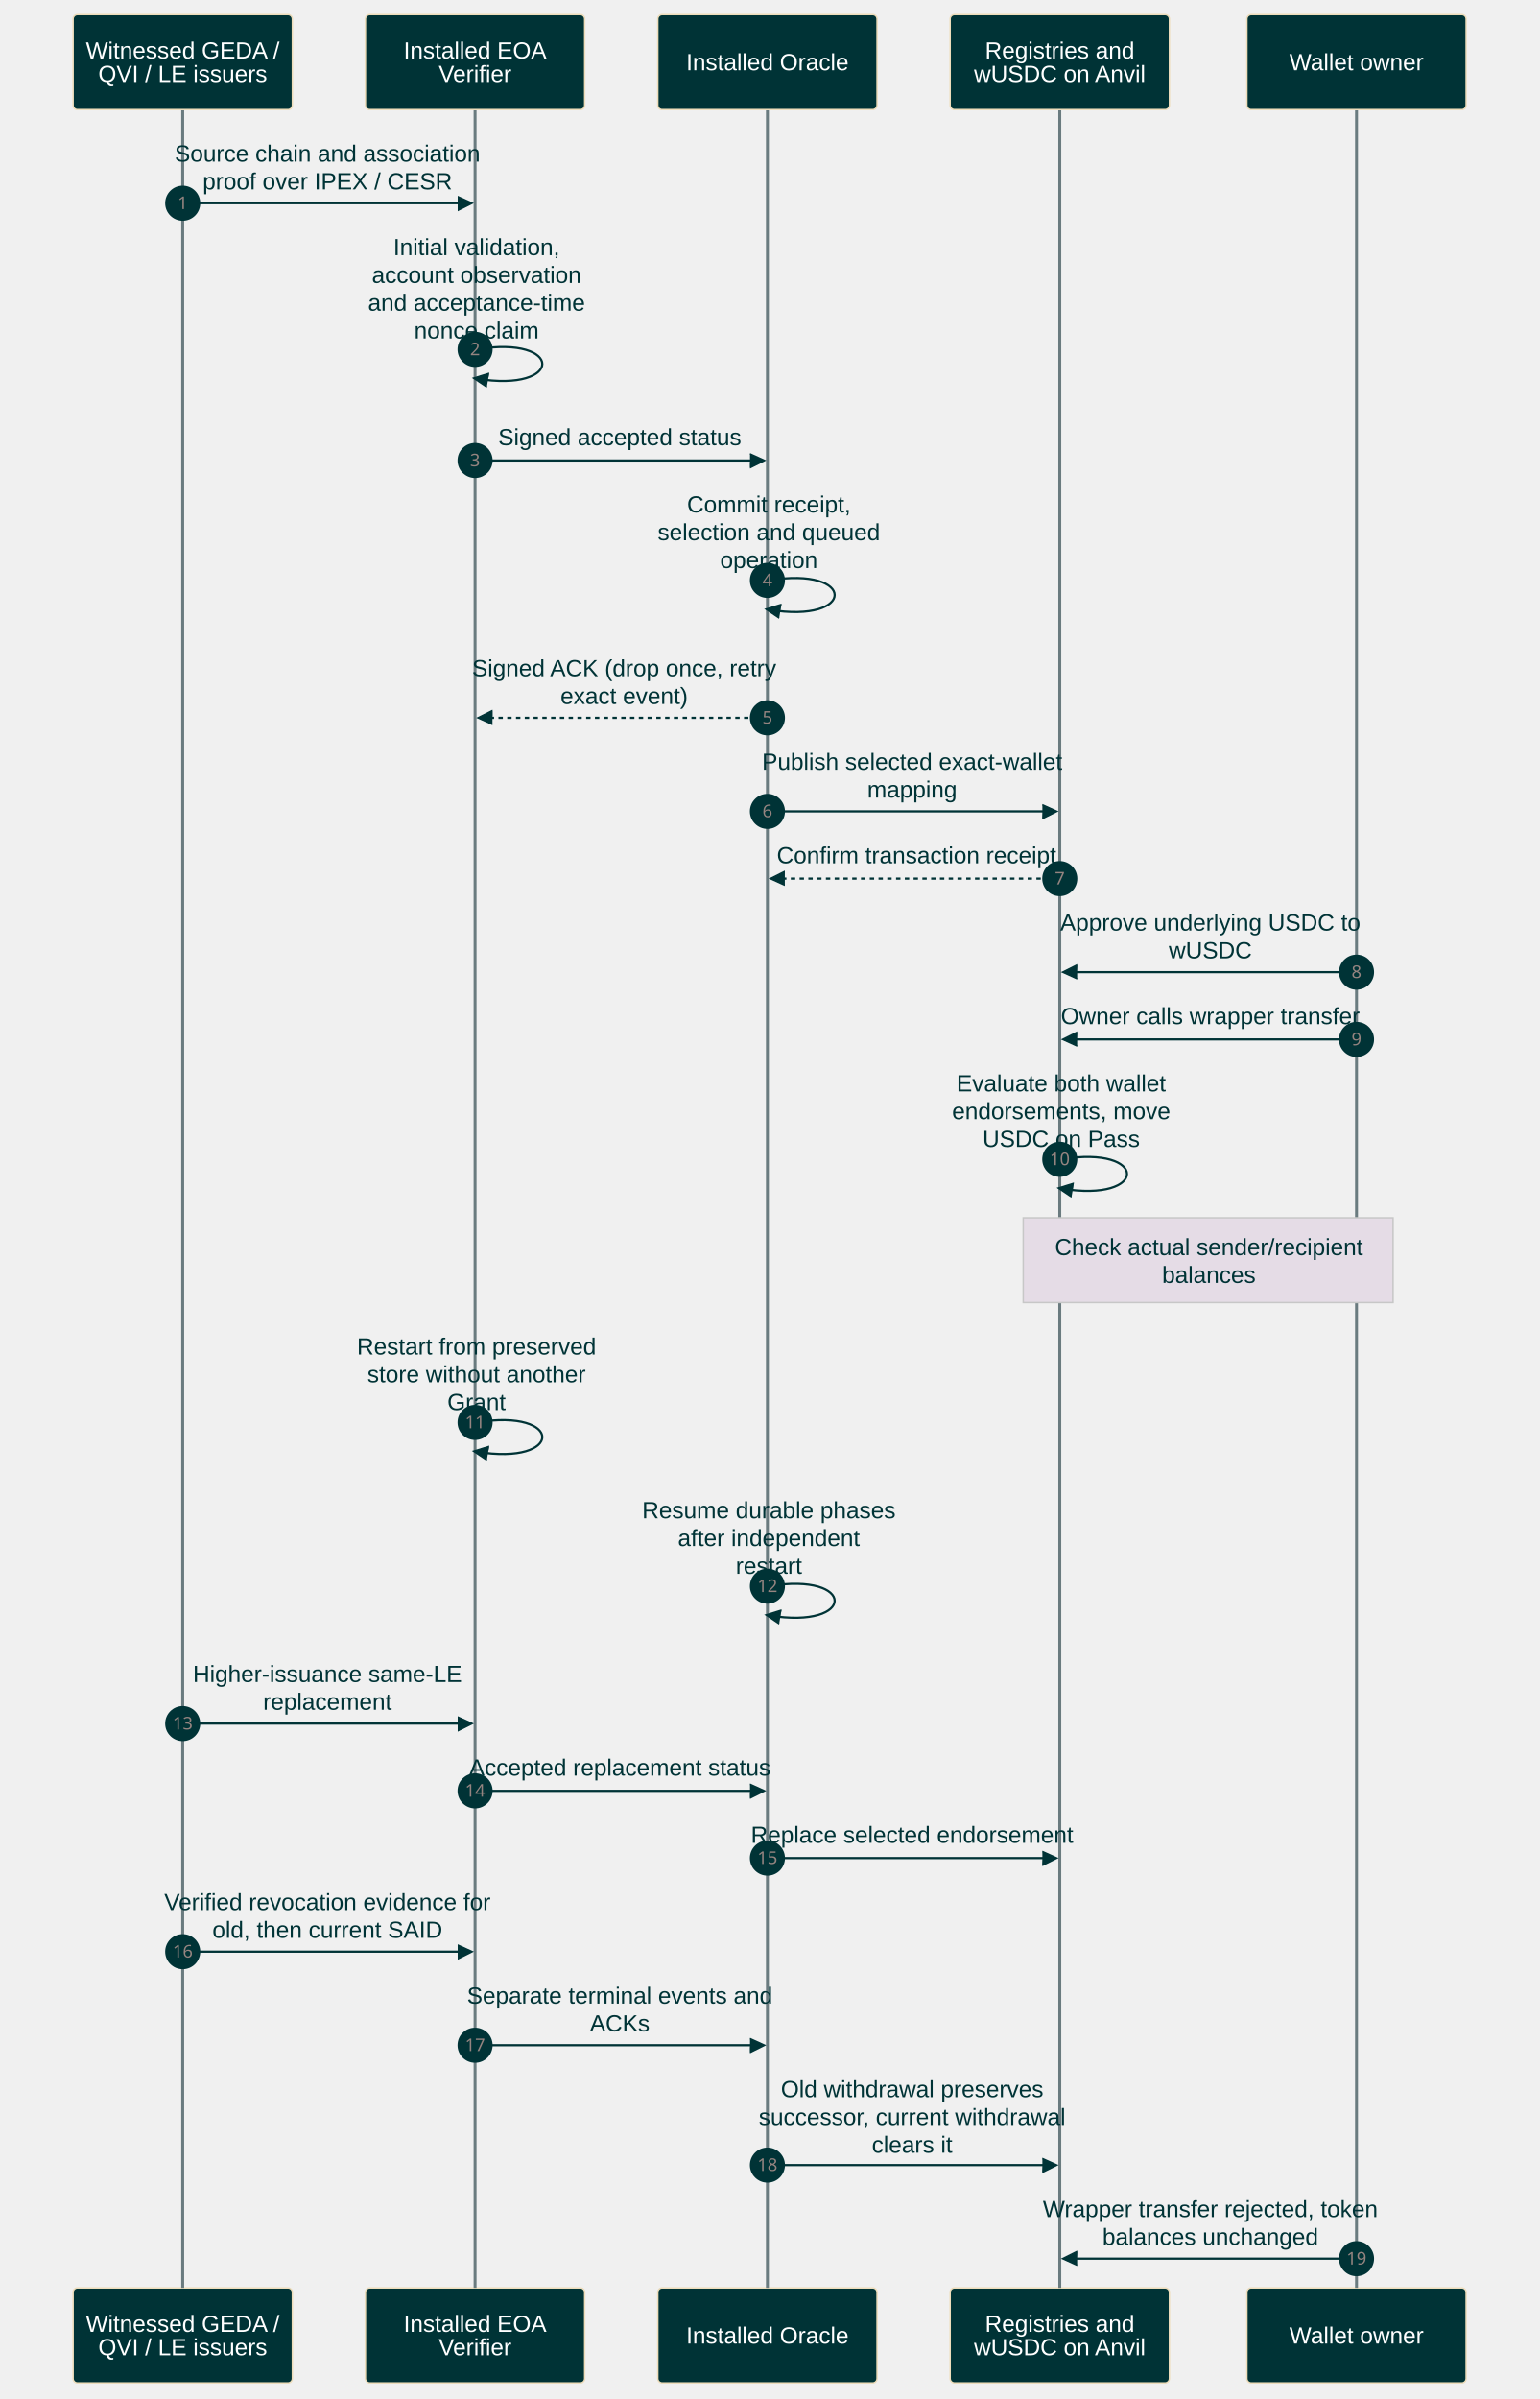
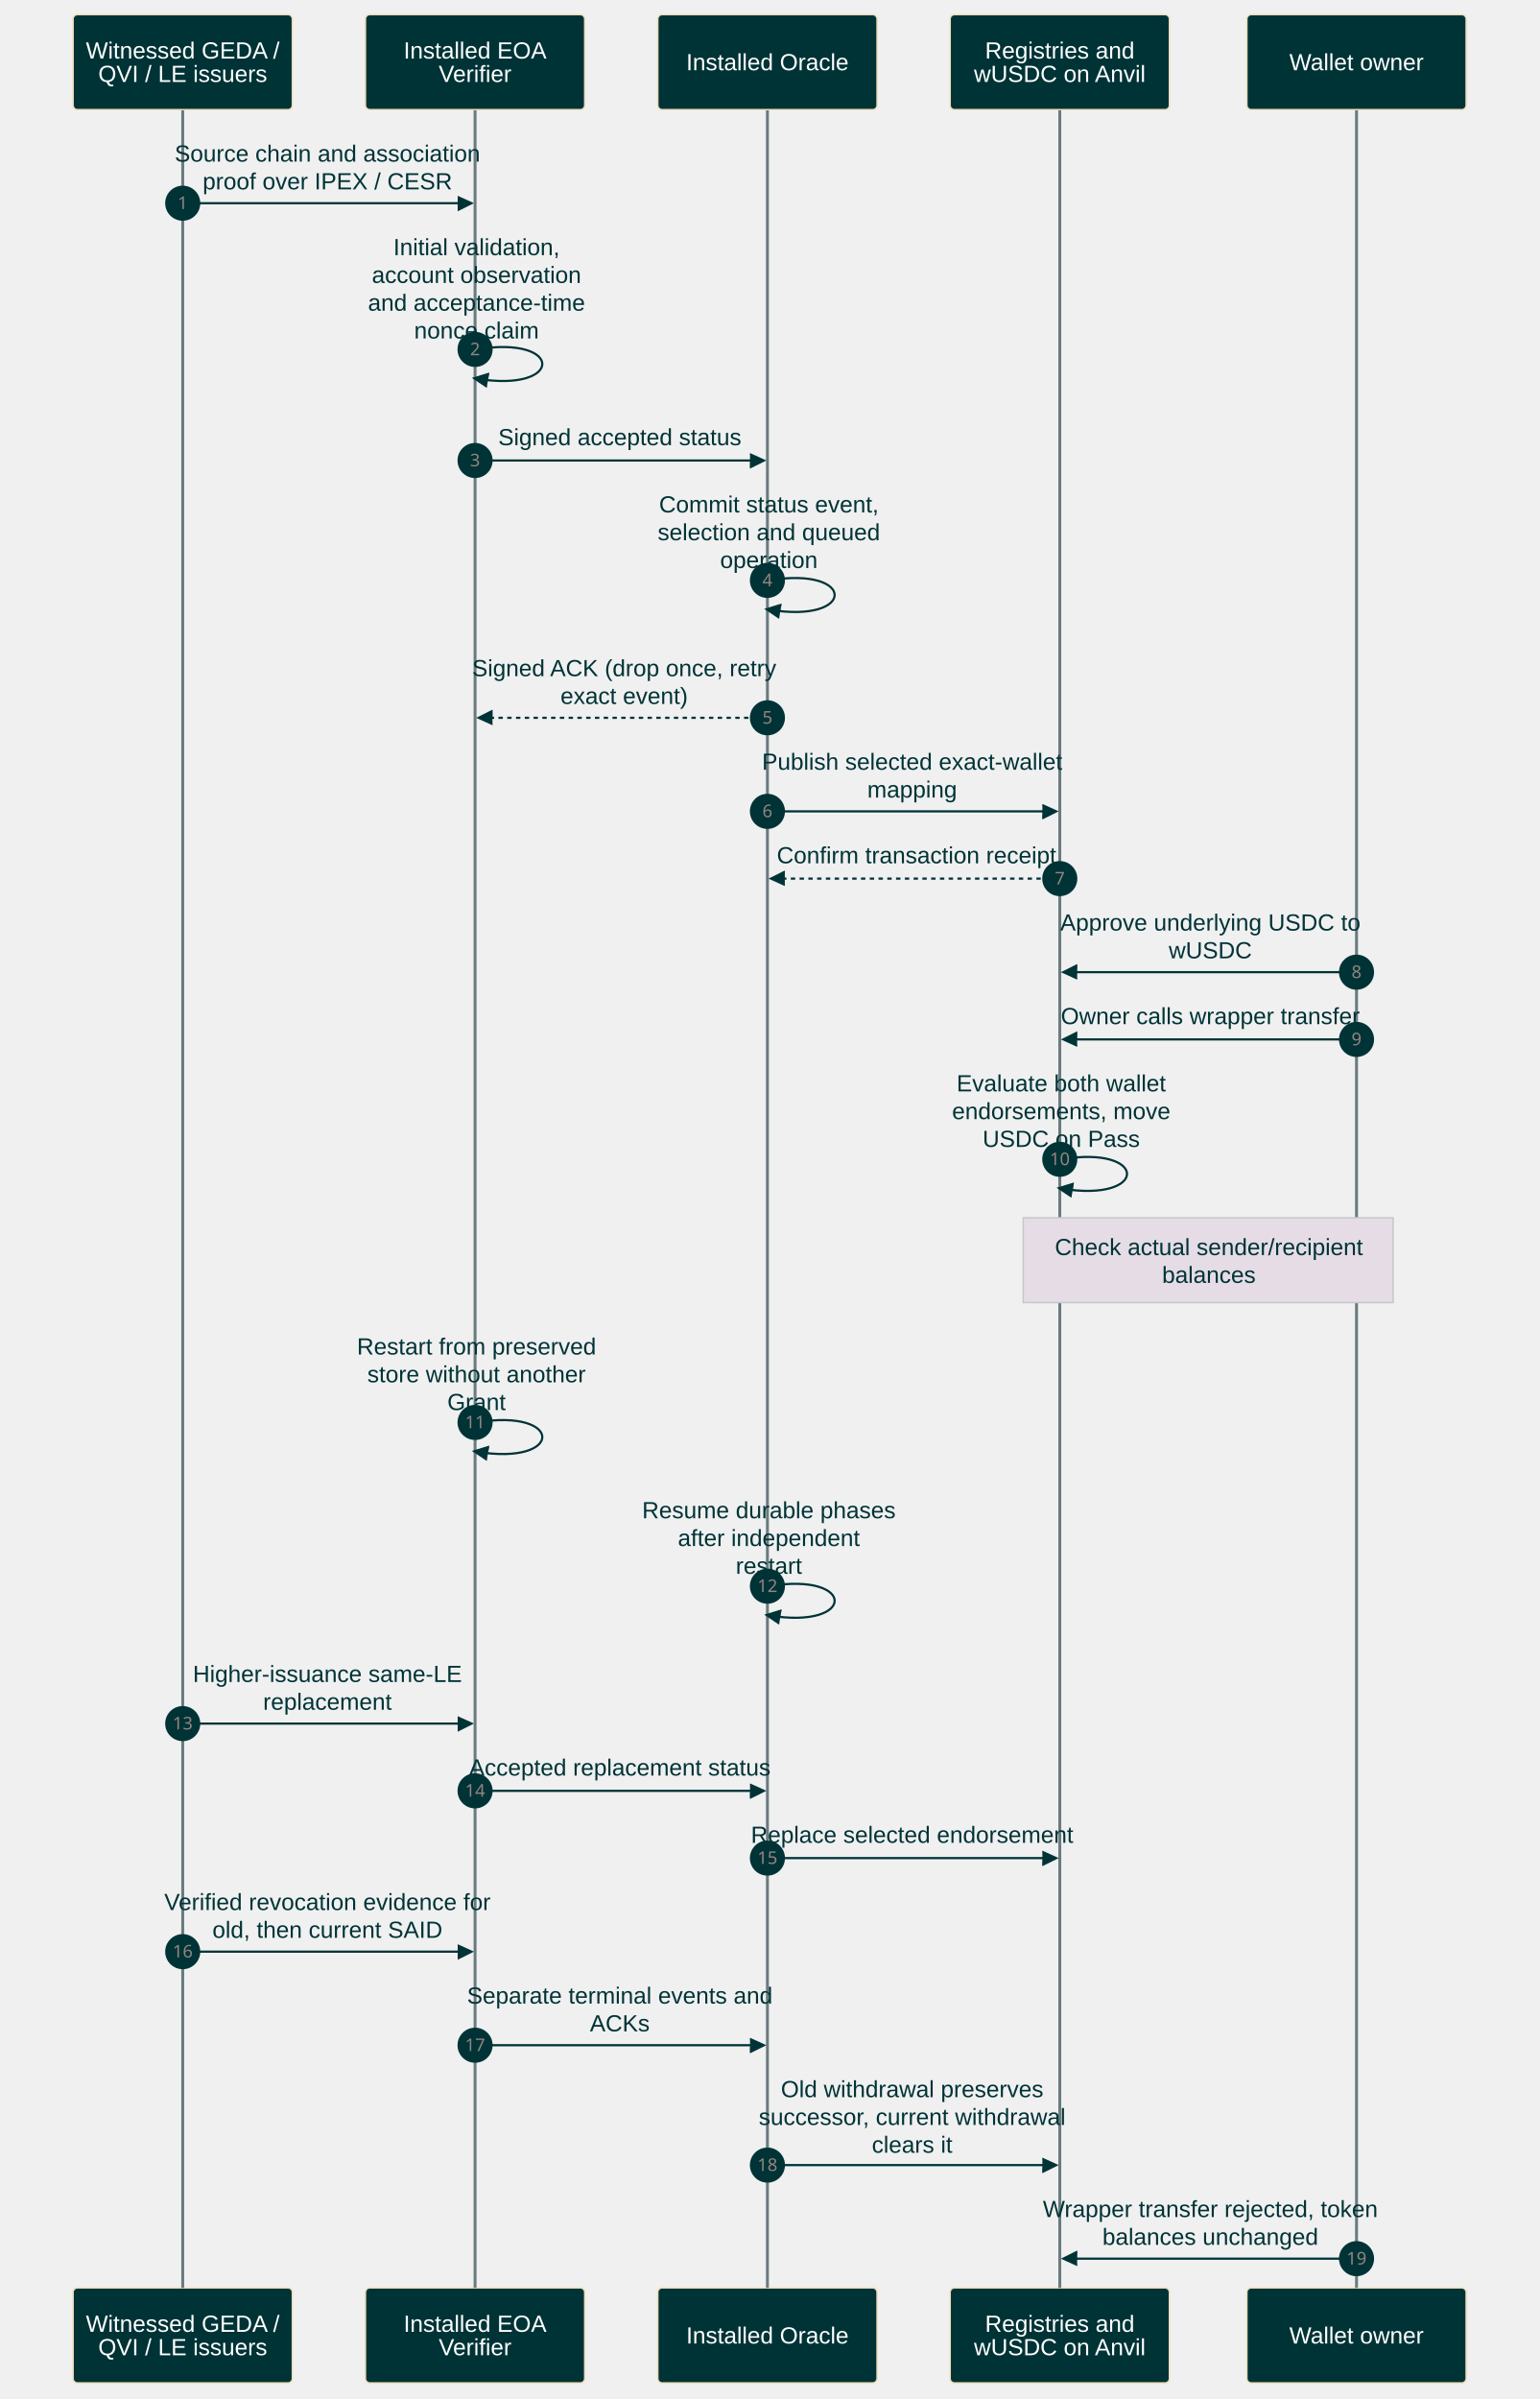
- <svg xmlns="http://www.w3.org/2000/svg" id="my-svg" width="100%" style="max-width: 1053px; background-color: white;" viewBox="-50 -10 1053 1641" role="graphics-document document" aria-roledescription="sequence">
+ <svg xmlns="http://www.w3.org/2000/svg" id="my-svg" width="100%" style="max-width: 1053px; background-color: transparent;" viewBox="-50 -10 1053 1641" role="graphics-document document" aria-roledescription="sequence">
  <g>
    <rect x="803" y="1555" fill="#eaeaea" stroke="#666" width="150" height="65" name="U" rx="3" ry="3" class="actor actor-bottom" />
    <text x="878" y="1587.5" dominant-baseline="central" alignment-baseline="central" class="actor actor-box" style="text-anchor: middle; font-size: 16px; font-weight: 400;">
      <tspan x="878" dy="0">Wallet owner</tspan>
    </text>
  </g>
  <g>
    <rect x="600" y="1555" fill="#eaeaea" stroke="#666" width="150" height="65" name="C" rx="3" ry="3" class="actor actor-bottom" />
    <text x="675" y="1587.5" dominant-baseline="central" alignment-baseline="central" class="actor actor-box" style="text-anchor: middle; font-size: 16px; font-weight: 400;">
      <tspan x="675" dy="-8">Registries and</tspan>
    </text>
    <text x="675" y="1587.5" dominant-baseline="central" alignment-baseline="central" class="actor actor-box" style="text-anchor: middle; font-size: 16px; font-weight: 400;">
      <tspan x="675" dy="8">wUSDC on Anvil</tspan>
    </text>
  </g>
  <g>
    <rect x="400" y="1555" fill="#eaeaea" stroke="#666" width="150" height="65" name="O" rx="3" ry="3" class="actor actor-bottom" />
    <text x="475" y="1587.5" dominant-baseline="central" alignment-baseline="central" class="actor actor-box" style="text-anchor: middle; font-size: 16px; font-weight: 400;">
      <tspan x="475" dy="0">Installed Oracle</tspan>
    </text>
  </g>
  <g>
    <rect x="200" y="1555" fill="#eaeaea" stroke="#666" width="150" height="65" name="V" rx="3" ry="3" class="actor actor-bottom" />
    <text x="275" y="1587.5" dominant-baseline="central" alignment-baseline="central" class="actor actor-box" style="text-anchor: middle; font-size: 16px; font-weight: 400;">
      <tspan x="275" dy="-8">Installed EOA</tspan>
    </text>
    <text x="275" y="1587.5" dominant-baseline="central" alignment-baseline="central" class="actor actor-box" style="text-anchor: middle; font-size: 16px; font-weight: 400;">
      <tspan x="275" dy="8">Verifier</tspan>
    </text>
  </g>
  <g>
    <rect x="0" y="1555" fill="#eaeaea" stroke="#666" width="150" height="65" name="I" rx="3" ry="3" class="actor actor-bottom" />
    <text x="75" y="1587.5" dominant-baseline="central" alignment-baseline="central" class="actor actor-box" style="text-anchor: middle; font-size: 16px; font-weight: 400;">
      <tspan x="75" dy="-8">Witnessed GEDA /</tspan>
    </text>
    <text x="75" y="1587.5" dominant-baseline="central" alignment-baseline="central" class="actor actor-box" style="text-anchor: middle; font-size: 16px; font-weight: 400;">
      <tspan x="75" dy="8">QVI / LE issuers</tspan>
    </text>
  </g>
  <g>
    <line id="actor4" x1="878" y1="65" x2="878" y2="1555" class="actor-line 200" stroke-width="0.5px" stroke="#999" name="U" data-et="life-line" data-id="U" />
    <g id="root-4" data-et="participant" data-type="participant" data-id="U">
      <rect x="803" y="0" fill="#eaeaea" stroke="#666" width="150" height="65" name="U" rx="3" ry="3" class="actor actor-top" />
      <text x="878" y="32.5" dominant-baseline="central" alignment-baseline="central" class="actor actor-box" style="text-anchor: middle; font-size: 16px; font-weight: 400;">
        <tspan x="878" dy="0">Wallet owner</tspan>
      </text>
    </g>
  </g>
  <g>
    <line id="actor3" x1="675" y1="65" x2="675" y2="1555" class="actor-line 200" stroke-width="0.5px" stroke="#999" name="C" data-et="life-line" data-id="C" />
    <g id="root-3" data-et="participant" data-type="participant" data-id="C">
      <rect x="600" y="0" fill="#eaeaea" stroke="#666" width="150" height="65" name="C" rx="3" ry="3" class="actor actor-top" />
      <text x="675" y="32.5" dominant-baseline="central" alignment-baseline="central" class="actor actor-box" style="text-anchor: middle; font-size: 16px; font-weight: 400;">
        <tspan x="675" dy="-8">Registries and</tspan>
      </text>
      <text x="675" y="32.5" dominant-baseline="central" alignment-baseline="central" class="actor actor-box" style="text-anchor: middle; font-size: 16px; font-weight: 400;">
        <tspan x="675" dy="8">wUSDC on Anvil</tspan>
      </text>
    </g>
  </g>
  <g>
    <line id="actor2" x1="475" y1="65" x2="475" y2="1555" class="actor-line 200" stroke-width="0.5px" stroke="#999" name="O" data-et="life-line" data-id="O" />
    <g id="root-2" data-et="participant" data-type="participant" data-id="O">
      <rect x="400" y="0" fill="#eaeaea" stroke="#666" width="150" height="65" name="O" rx="3" ry="3" class="actor actor-top" />
      <text x="475" y="32.5" dominant-baseline="central" alignment-baseline="central" class="actor actor-box" style="text-anchor: middle; font-size: 16px; font-weight: 400;">
        <tspan x="475" dy="0">Installed Oracle</tspan>
      </text>
    </g>
  </g>
  <g>
    <line id="actor1" x1="275" y1="65" x2="275" y2="1555" class="actor-line 200" stroke-width="0.5px" stroke="#999" name="V" data-et="life-line" data-id="V" />
    <g id="root-1" data-et="participant" data-type="participant" data-id="V">
      <rect x="200" y="0" fill="#eaeaea" stroke="#666" width="150" height="65" name="V" rx="3" ry="3" class="actor actor-top" />
      <text x="275" y="32.5" dominant-baseline="central" alignment-baseline="central" class="actor actor-box" style="text-anchor: middle; font-size: 16px; font-weight: 400;">
        <tspan x="275" dy="-8">Installed EOA</tspan>
      </text>
      <text x="275" y="32.5" dominant-baseline="central" alignment-baseline="central" class="actor actor-box" style="text-anchor: middle; font-size: 16px; font-weight: 400;">
        <tspan x="275" dy="8">Verifier</tspan>
      </text>
    </g>
  </g>
  <g>
    <line id="actor0" x1="75" y1="65" x2="75" y2="1555" class="actor-line 200" stroke-width="0.5px" stroke="#999" name="I" data-et="life-line" data-id="I" />
    <g id="root-0" data-et="participant" data-type="participant" data-id="I">
      <rect x="0" y="0" fill="#eaeaea" stroke="#666" width="150" height="65" name="I" rx="3" ry="3" class="actor actor-top" />
      <text x="75" y="32.5" dominant-baseline="central" alignment-baseline="central" class="actor actor-box" style="text-anchor: middle; font-size: 16px; font-weight: 400;">
        <tspan x="75" dy="-8">Witnessed GEDA /</tspan>
      </text>
      <text x="75" y="32.5" dominant-baseline="central" alignment-baseline="central" class="actor actor-box" style="text-anchor: middle; font-size: 16px; font-weight: 400;">
        <tspan x="75" dy="8">QVI / LE issuers</tspan>
      </text>
    </g>
  </g>
  <style>#my-svg{font-family:"trebuchet ms",verdana,arial,sans-serif;font-size:16px;fill:#333;}@keyframes edge-animation-frame{from{stroke-dashoffset:0;}}@keyframes dash{to{stroke-dashoffset:0;}}#my-svg .edge-animation-slow{stroke-dasharray:9,5!important;stroke-dashoffset:900;animation:dash 50s linear infinite;stroke-linecap:round;}#my-svg .edge-animation-fast{stroke-dasharray:9,5!important;stroke-dashoffset:900;animation:dash 20s linear infinite;stroke-linecap:round;}#my-svg .error-icon{fill:hsl(220.588, 100%, 98.333%);}#my-svg .error-text{fill:rgb(8.5, 5.75, 0);stroke:rgb(8.5, 5.75, 0);}#my-svg .edge-thickness-normal{stroke-width:1px;}#my-svg .edge-thickness-thick{stroke-width:3.5px;}#my-svg .edge-pattern-solid{stroke-dasharray:0;}#my-svg .edge-thickness-invisible{stroke-width:0;fill:none;}#my-svg .edge-pattern-dashed{stroke-dasharray:3;}#my-svg .edge-pattern-dotted{stroke-dasharray:2;}#my-svg .marker{fill:#6A7B7F;stroke:#6A7B7F;}#my-svg .marker.cross{stroke:#6A7B7F;}#my-svg svg{font-family:"trebuchet ms",verdana,arial,sans-serif;font-size:16px;}#my-svg p{margin:0;}#my-svg .actor{stroke:hsl(40.588, 60%, 83.333%);fill:#003336;stroke-width:1;}#my-svg rect.actor.outer-path[data-look="neo"]{filter:drop-shadow( 1px 2px 2px rgba(185,185,185,1));}#my-svg rect.note[data-look="neo"]{stroke:hsl(294, 0%, 78.235%);fill:#E5DCE6;filter:drop-shadow( 1px 2px 2px rgba(185,185,185,1));}#my-svg text.actor&gt;tspan{fill:#FFFFFF;stroke:none;}#my-svg .actor-line{stroke:#6A7B7F;}#my-svg .innerArc{stroke-width:1.5;stroke-dasharray:none;}#my-svg .messageLine0{stroke-width:1.5;stroke-dasharray:none;stroke:#003336;}#my-svg .messageLine1{stroke-width:1.5;stroke-dasharray:2,2;stroke:#003336;}#my-svg [id$="-arrowhead"] path{fill:#003336;stroke:#003336;}#my-svg .sequenceNumber{fill:#958480;}#my-svg [id$="-sequencenumber"]{fill:#003336;}#my-svg [id$="-crosshead"] path{fill:#003336;stroke:#003336;}#my-svg .messageText{fill:#003336;stroke:none;}#my-svg .labelBox{stroke:#6A7B7F;fill:#DFFBC0;filter:none;}#my-svg .labelText,#my-svg .labelText&gt;tspan{fill:#003336;stroke:none;}#my-svg .loopText,#my-svg .loopText&gt;tspan{fill:#003336;stroke:none;}#my-svg .sectionTitle,#my-svg .sectionTitle&gt;tspan{fill:#003336;stroke:none;}#my-svg .loopLine{stroke-width:2px;stroke-dasharray:2,2;stroke:#6A7B7F;fill:#6A7B7F;}#my-svg .note{stroke:hsl(294, 0%, 78.235%);fill:#E5DCE6;}#my-svg .noteText,#my-svg .noteText&gt;tspan{fill:#003336;stroke:none;font-weight:normal;}#my-svg .activation0{fill:hsl(-79.412, 100%, 93.333%);stroke:hsl(-79.412, 100%, 83.333%);}#my-svg .activation1{fill:hsl(-79.412, 100%, 93.333%);stroke:hsl(-79.412, 100%, 83.333%);}#my-svg .activation2{fill:hsl(-79.412, 100%, 93.333%);stroke:hsl(-79.412, 100%, 83.333%);}#my-svg .actorPopupMenu{position:absolute;}#my-svg .actorPopupMenuPanel{position:absolute;fill:#003336;box-shadow:0px 8px 16px 0px rgba(0,0,0,0.2);filter:drop-shadow(3px 5px 2px rgb(0 0 0 / 0.4));}#my-svg .actor-man circle,#my-svg line{fill:#003336;stroke-width:2px;}#my-svg g rect.rect{filter:drop-shadow( 1px 2px 2px rgba(185,185,185,1));stroke:hsl(40.588, 60%, 83.333%);}#my-svg .node .neo-node{stroke:hsl(40.588, 60%, 83.333%);}#my-svg [data-look="neo"].node rect,#my-svg [data-look="neo"].cluster rect,#my-svg [data-look="neo"].node polygon{stroke:url(#my-svg-gradient);filter:drop-shadow( 1px 2px 2px rgba(185,185,185,1));}#my-svg [data-look="neo"].swimlane.cluster rect{filter:none;}#my-svg [data-look="neo"].node path{stroke:url(#my-svg-gradient);stroke-width:1px;}#my-svg [data-look="neo"].node .outer-path{filter:drop-shadow( 1px 2px 2px rgba(185,185,185,1));}#my-svg [data-look="neo"].node .neo-line path{stroke:hsl(40.588, 60%, 83.333%);filter:none;}#my-svg [data-look="neo"].node circle{stroke:url(#my-svg-gradient);filter:drop-shadow( 1px 2px 2px rgba(185,185,185,1));}#my-svg [data-look="neo"].node circle .state-start{fill:#000000;}#my-svg [data-look="neo"].icon-shape .icon{fill:url(#my-svg-gradient);filter:drop-shadow( 1px 2px 2px rgba(185,185,185,1));}#my-svg [data-look="neo"].icon-shape .icon-neo path{stroke:url(#my-svg-gradient);filter:drop-shadow( 1px 2px 2px rgba(185,185,185,1));}#my-svg :root{--mermaid-font-family:"trebuchet ms",verdana,arial,sans-serif;}</style>
  <g />
  <defs>
    <symbol id="my-svg-computer" width="24" height="24">
      <path transform="scale(.5)" d="M2 2v13h20v-13h-20zm18 11h-16v-9h16v9zm-10.228 6l.466-1h3.524l.467 1h-4.457zm14.228 3h-24l2-6h2.104l-1.33 4h18.45l-1.297-4h2.073l2 6zm-5-10h-14v-7h14v7z" />
    </symbol>
  </defs>
  <defs>
    <symbol id="my-svg-database" fill-rule="evenodd" clip-rule="evenodd">
      <path transform="scale(.5)" d="M12.258.001l.256.004.255.005.253.008.251.01.249.012.247.015.246.016.242.019.241.02.239.023.236.024.233.027.231.028.229.031.225.032.223.034.22.036.217.038.214.04.211.041.208.043.205.045.201.046.198.048.194.05.191.051.187.053.183.054.18.056.175.057.172.059.168.06.163.061.16.063.155.064.15.066.074.033.073.033.071.034.07.034.069.035.068.035.067.035.066.035.064.036.064.036.062.036.06.036.06.037.058.037.058.037.055.038.055.038.053.038.052.038.051.039.05.039.048.039.047.039.045.04.044.04.043.04.041.04.04.041.039.041.037.041.036.041.034.041.033.042.032.042.03.042.029.042.027.042.026.043.024.043.023.043.021.043.02.043.018.044.017.043.015.044.013.044.012.044.011.045.009.044.007.045.006.045.004.045.002.045.001.045v17l-.001.045-.002.045-.004.045-.006.045-.007.045-.009.044-.011.045-.012.044-.013.044-.015.044-.017.043-.018.044-.02.043-.021.043-.023.043-.024.043-.026.043-.027.042-.029.042-.03.042-.032.042-.033.042-.034.041-.036.041-.037.041-.039.041-.04.041-.041.04-.043.04-.044.04-.045.04-.047.039-.048.039-.05.039-.051.039-.052.038-.053.038-.055.038-.055.038-.058.037-.058.037-.06.037-.06.036-.062.036-.064.036-.064.036-.066.035-.067.035-.068.035-.069.035-.07.034-.071.034-.073.033-.074.033-.15.066-.155.064-.16.063-.163.061-.168.06-.172.059-.175.057-.18.056-.183.054-.187.053-.191.051-.194.05-.198.048-.201.046-.205.045-.208.043-.211.041-.214.04-.217.038-.22.036-.223.034-.225.032-.229.031-.231.028-.233.027-.236.024-.239.023-.241.02-.242.019-.246.016-.247.015-.249.012-.251.01-.253.008-.255.005-.256.004-.258.001-.258-.001-.256-.004-.255-.005-.253-.008-.251-.01-.249-.012-.247-.015-.245-.016-.243-.019-.241-.02-.238-.023-.236-.024-.234-.027-.231-.028-.228-.031-.226-.032-.223-.034-.22-.036-.217-.038-.214-.04-.211-.041-.208-.043-.204-.045-.201-.046-.198-.048-.195-.05-.19-.051-.187-.053-.184-.054-.179-.056-.176-.057-.172-.059-.167-.06-.164-.061-.159-.063-.155-.064-.151-.066-.074-.033-.072-.033-.072-.034-.07-.034-.069-.035-.068-.035-.067-.035-.066-.035-.064-.036-.063-.036-.062-.036-.061-.036-.06-.037-.058-.037-.057-.037-.056-.038-.055-.038-.053-.038-.052-.038-.051-.039-.049-.039-.049-.039-.046-.039-.046-.04-.044-.04-.043-.04-.041-.04-.04-.041-.039-.041-.037-.041-.036-.041-.034-.041-.033-.042-.032-.042-.03-.042-.029-.042-.027-.042-.026-.043-.024-.043-.023-.043-.021-.043-.02-.043-.018-.044-.017-.043-.015-.044-.013-.044-.012-.044-.011-.045-.009-.044-.007-.045-.006-.045-.004-.045-.002-.045-.001-.045v-17l.001-.045.002-.045.004-.045.006-.045.007-.045.009-.044.011-.045.012-.044.013-.044.015-.044.017-.043.018-.044.02-.043.021-.043.023-.043.024-.043.026-.043.027-.042.029-.042.03-.042.032-.042.033-.042.034-.041.036-.041.037-.041.039-.041.04-.041.041-.04.043-.04.044-.04.046-.04.046-.039.049-.039.049-.039.051-.039.052-.038.053-.038.055-.038.056-.038.057-.037.058-.037.06-.037.061-.036.062-.036.063-.036.064-.036.066-.035.067-.035.068-.035.069-.035.07-.034.072-.034.072-.033.074-.033.151-.066.155-.064.159-.063.164-.061.167-.06.172-.059.176-.057.179-.056.184-.054.187-.053.19-.051.195-.05.198-.048.201-.046.204-.045.208-.043.211-.041.214-.04.217-.038.22-.036.223-.034.226-.032.228-.031.231-.028.234-.027.236-.024.238-.023.241-.02.243-.019.245-.016.247-.015.249-.012.251-.01.253-.008.255-.005.256-.004.258-.001.258.001zm-9.258 20.499v.01l.001.021.003.021.004.022.005.021.006.022.007.022.009.023.01.022.011.023.012.023.013.023.015.023.016.024.017.023.018.024.019.024.021.024.022.025.023.024.024.025.052.049.056.05.061.051.066.051.07.051.075.051.079.052.084.052.088.052.092.052.097.052.102.051.105.052.11.052.114.051.119.051.123.051.127.05.131.05.135.05.139.048.144.049.147.047.152.047.155.047.16.045.163.045.167.043.171.043.176.041.178.041.183.039.187.039.19.037.194.035.197.035.202.033.204.031.209.03.212.029.216.027.219.025.222.024.226.021.23.02.233.018.236.016.24.015.243.012.246.01.249.008.253.005.256.004.259.001.26-.001.257-.004.254-.005.25-.008.247-.011.244-.012.241-.014.237-.016.233-.018.231-.021.226-.021.224-.024.22-.026.216-.027.212-.028.21-.031.205-.031.202-.034.198-.034.194-.036.191-.037.187-.039.183-.04.179-.04.175-.042.172-.043.168-.044.163-.045.16-.046.155-.046.152-.047.148-.048.143-.049.139-.049.136-.05.131-.05.126-.05.123-.051.118-.052.114-.051.11-.052.106-.052.101-.052.096-.052.092-.052.088-.053.083-.051.079-.052.074-.052.07-.051.065-.051.06-.051.056-.05.051-.05.023-.024.023-.025.021-.024.02-.024.019-.024.018-.024.017-.024.015-.023.014-.024.013-.023.012-.023.01-.023.01-.022.008-.022.006-.022.006-.022.004-.022.004-.021.001-.021.001-.021v-4.127l-.077.055-.08.053-.083.054-.085.053-.087.052-.09.052-.093.051-.095.05-.097.05-.1.049-.102.049-.105.048-.106.047-.109.047-.111.046-.114.045-.115.045-.118.044-.12.043-.122.042-.124.042-.126.041-.128.04-.13.04-.132.038-.134.038-.135.037-.138.037-.139.035-.142.035-.143.034-.144.033-.147.032-.148.031-.15.03-.151.03-.153.029-.154.027-.156.027-.158.026-.159.025-.161.024-.162.023-.163.022-.165.021-.166.02-.167.019-.169.018-.169.017-.171.016-.173.015-.173.014-.175.013-.175.012-.177.011-.178.01-.179.008-.179.008-.181.006-.182.005-.182.004-.184.003-.184.002h-.37l-.184-.002-.184-.003-.182-.004-.182-.005-.181-.006-.179-.008-.179-.008-.178-.01-.176-.011-.176-.012-.175-.013-.173-.014-.172-.015-.171-.016-.17-.017-.169-.018-.167-.019-.166-.02-.165-.021-.163-.022-.162-.023-.161-.024-.159-.025-.157-.026-.156-.027-.155-.027-.153-.029-.151-.03-.15-.03-.148-.031-.146-.032-.145-.033-.143-.034-.141-.035-.14-.035-.137-.037-.136-.037-.134-.038-.132-.038-.13-.04-.128-.04-.126-.041-.124-.042-.122-.042-.12-.044-.117-.043-.116-.045-.113-.045-.112-.046-.109-.047-.106-.047-.105-.048-.102-.049-.1-.049-.097-.05-.095-.05-.093-.052-.09-.051-.087-.052-.085-.053-.083-.054-.08-.054-.077-.054v4.127zm0-5.654v.011l.001.021.003.021.004.021.005.022.006.022.007.022.009.022.01.022.011.023.012.023.013.023.015.024.016.023.017.024.018.024.019.024.021.024.022.024.023.025.024.024.052.05.056.05.061.05.066.051.07.051.075.052.079.051.084.052.088.052.092.052.097.052.102.052.105.052.11.051.114.051.119.052.123.05.127.051.131.05.135.049.139.049.144.048.147.048.152.047.155.046.16.045.163.045.167.044.171.042.176.042.178.04.183.04.187.038.19.037.194.036.197.034.202.033.204.032.209.03.212.028.216.027.219.025.222.024.226.022.23.02.233.018.236.016.24.014.243.012.246.01.249.008.253.006.256.003.259.001.26-.001.257-.003.254-.006.25-.008.247-.01.244-.012.241-.015.237-.016.233-.018.231-.02.226-.022.224-.024.22-.025.216-.027.212-.029.21-.03.205-.032.202-.033.198-.035.194-.036.191-.037.187-.039.183-.039.179-.041.175-.042.172-.043.168-.044.163-.045.16-.045.155-.047.152-.047.148-.048.143-.048.139-.05.136-.049.131-.05.126-.051.123-.051.118-.051.114-.052.11-.052.106-.052.101-.052.096-.052.092-.052.088-.052.083-.052.079-.052.074-.051.07-.052.065-.051.06-.05.056-.051.051-.049.023-.025.023-.024.021-.025.02-.024.019-.024.018-.024.017-.024.015-.023.014-.023.013-.024.012-.022.01-.023.01-.023.008-.022.006-.022.006-.022.004-.021.004-.022.001-.021.001-.021v-4.139l-.077.054-.08.054-.083.054-.085.052-.087.053-.09.051-.093.051-.095.051-.097.05-.1.049-.102.049-.105.048-.106.047-.109.047-.111.046-.114.045-.115.044-.118.044-.12.044-.122.042-.124.042-.126.041-.128.04-.13.039-.132.039-.134.038-.135.037-.138.036-.139.036-.142.035-.143.033-.144.033-.147.033-.148.031-.15.03-.151.03-.153.028-.154.028-.156.027-.158.026-.159.025-.161.024-.162.023-.163.022-.165.021-.166.02-.167.019-.169.018-.169.017-.171.016-.173.015-.173.014-.175.013-.175.012-.177.011-.178.009-.179.009-.179.007-.181.007-.182.005-.182.004-.184.003-.184.002h-.37l-.184-.002-.184-.003-.182-.004-.182-.005-.181-.007-.179-.007-.179-.009-.178-.009-.176-.011-.176-.012-.175-.013-.173-.014-.172-.015-.171-.016-.17-.017-.169-.018-.167-.019-.166-.02-.165-.021-.163-.022-.162-.023-.161-.024-.159-.025-.157-.026-.156-.027-.155-.028-.153-.028-.151-.03-.15-.03-.148-.031-.146-.033-.145-.033-.143-.033-.141-.035-.14-.036-.137-.036-.136-.037-.134-.038-.132-.039-.13-.039-.128-.04-.126-.041-.124-.042-.122-.043-.12-.043-.117-.044-.116-.044-.113-.046-.112-.046-.109-.046-.106-.047-.105-.048-.102-.049-.1-.049-.097-.05-.095-.051-.093-.051-.09-.051-.087-.053-.085-.052-.083-.054-.08-.054-.077-.054v4.139zm0-5.666v.011l.001.02.003.022.004.021.005.022.006.021.007.022.009.023.01.022.011.023.012.023.013.023.015.023.016.024.017.024.018.023.019.024.021.025.022.024.023.024.024.025.052.05.056.05.061.05.066.051.07.051.075.052.079.051.084.052.088.052.092.052.097.052.102.052.105.051.11.052.114.051.119.051.123.051.127.05.131.05.135.05.139.049.144.048.147.048.152.047.155.046.16.045.163.045.167.043.171.043.176.042.178.04.183.04.187.038.19.037.194.036.197.034.202.033.204.032.209.03.212.028.216.027.219.025.222.024.226.021.23.02.233.018.236.017.24.014.243.012.246.01.249.008.253.006.256.003.259.001.26-.001.257-.003.254-.006.25-.008.247-.01.244-.013.241-.014.237-.016.233-.018.231-.02.226-.022.224-.024.22-.025.216-.027.212-.029.21-.03.205-.032.202-.033.198-.035.194-.036.191-.037.187-.039.183-.039.179-.041.175-.042.172-.043.168-.044.163-.045.16-.045.155-.047.152-.047.148-.048.143-.049.139-.049.136-.049.131-.051.126-.05.123-.051.118-.052.114-.051.11-.052.106-.052.101-.052.096-.052.092-.052.088-.052.083-.052.079-.052.074-.052.07-.051.065-.051.06-.051.056-.05.051-.049.023-.025.023-.025.021-.024.02-.024.019-.024.018-.024.017-.024.015-.023.014-.024.013-.023.012-.023.01-.022.01-.023.008-.022.006-.022.006-.022.004-.022.004-.021.001-.021.001-.021v-4.153l-.077.054-.08.054-.083.053-.085.053-.087.053-.09.051-.093.051-.095.051-.097.05-.1.049-.102.048-.105.048-.106.048-.109.046-.111.046-.114.046-.115.044-.118.044-.12.043-.122.043-.124.042-.126.041-.128.04-.13.039-.132.039-.134.038-.135.037-.138.036-.139.036-.142.034-.143.034-.144.033-.147.032-.148.032-.15.03-.151.03-.153.028-.154.028-.156.027-.158.026-.159.024-.161.024-.162.023-.163.023-.165.021-.166.02-.167.019-.169.018-.169.017-.171.016-.173.015-.173.014-.175.013-.175.012-.177.01-.178.01-.179.009-.179.007-.181.006-.182.006-.182.004-.184.003-.184.001-.185.001-.185-.001-.184-.001-.184-.003-.182-.004-.182-.006-.181-.006-.179-.007-.179-.009-.178-.01-.176-.01-.176-.012-.175-.013-.173-.014-.172-.015-.171-.016-.17-.017-.169-.018-.167-.019-.166-.02-.165-.021-.163-.023-.162-.023-.161-.024-.159-.024-.157-.026-.156-.027-.155-.028-.153-.028-.151-.03-.15-.03-.148-.032-.146-.032-.145-.033-.143-.034-.141-.034-.14-.036-.137-.036-.136-.037-.134-.038-.132-.039-.13-.039-.128-.041-.126-.041-.124-.041-.122-.043-.12-.043-.117-.044-.116-.044-.113-.046-.112-.046-.109-.046-.106-.048-.105-.048-.102-.048-.1-.05-.097-.049-.095-.051-.093-.051-.09-.052-.087-.052-.085-.053-.083-.053-.08-.054-.077-.054v4.153zm8.74-8.179l-.257.004-.254.005-.25.008-.247.011-.244.012-.241.014-.237.016-.233.018-.231.021-.226.022-.224.023-.22.026-.216.027-.212.028-.21.031-.205.032-.202.033-.198.034-.194.036-.191.038-.187.038-.183.04-.179.041-.175.042-.172.043-.168.043-.163.045-.16.046-.155.046-.152.048-.148.048-.143.048-.139.049-.136.05-.131.05-.126.051-.123.051-.118.051-.114.052-.11.052-.106.052-.101.052-.096.052-.092.052-.088.052-.083.052-.079.052-.074.051-.07.052-.065.051-.06.05-.056.05-.051.05-.023.025-.023.024-.021.024-.02.025-.019.024-.018.024-.017.023-.015.024-.014.023-.013.023-.012.023-.01.023-.01.022-.008.022-.006.023-.006.021-.004.022-.004.021-.001.021-.001.021.001.021.001.021.004.021.004.022.006.021.006.023.008.022.01.022.01.023.012.023.013.023.014.023.015.024.017.023.018.024.019.024.02.025.021.024.023.024.023.025.051.05.056.05.06.05.065.051.07.052.074.051.079.052.083.052.088.052.092.052.096.052.101.052.106.052.11.052.114.052.118.051.123.051.126.051.131.05.136.05.139.049.143.048.148.048.152.048.155.046.16.046.163.045.168.043.172.043.175.042.179.041.183.04.187.038.191.038.194.036.198.034.202.033.205.032.21.031.212.028.216.027.22.026.224.023.226.022.231.021.233.018.237.016.241.014.244.012.247.011.25.008.254.005.257.004.26.001.26-.001.257-.004.254-.005.25-.008.247-.011.244-.012.241-.014.237-.016.233-.018.231-.021.226-.022.224-.023.22-.026.216-.027.212-.028.21-.031.205-.032.202-.033.198-.034.194-.036.191-.038.187-.038.183-.04.179-.041.175-.042.172-.043.168-.043.163-.045.16-.046.155-.046.152-.048.148-.048.143-.048.139-.049.136-.05.131-.05.126-.051.123-.051.118-.051.114-.052.11-.052.106-.052.101-.052.096-.052.092-.052.088-.052.083-.052.079-.052.074-.051.07-.052.065-.051.06-.05.056-.05.051-.05.023-.025.023-.024.021-.024.02-.025.019-.024.018-.024.017-.023.015-.024.014-.023.013-.023.012-.023.01-.023.01-.022.008-.022.006-.023.006-.021.004-.022.004-.021.001-.021.001-.021-.001-.021-.001-.021-.004-.021-.004-.022-.006-.021-.006-.023-.008-.022-.01-.022-.01-.023-.012-.023-.013-.023-.014-.023-.015-.024-.017-.023-.018-.024-.019-.024-.02-.025-.021-.024-.023-.024-.023-.025-.051-.05-.056-.05-.06-.05-.065-.051-.07-.052-.074-.051-.079-.052-.083-.052-.088-.052-.092-.052-.096-.052-.101-.052-.106-.052-.11-.052-.114-.052-.118-.051-.123-.051-.126-.051-.131-.05-.136-.05-.139-.049-.143-.048-.148-.048-.152-.048-.155-.046-.16-.046-.163-.045-.168-.043-.172-.043-.175-.042-.179-.041-.183-.04-.187-.038-.191-.038-.194-.036-.198-.034-.202-.033-.205-.032-.21-.031-.212-.028-.216-.027-.22-.026-.224-.023-.226-.022-.231-.021-.233-.018-.237-.016-.241-.014-.244-.012-.247-.011-.25-.008-.254-.005-.257-.004-.26-.001-.26.001z" />
    </symbol>
  </defs>
  <defs>
    <symbol id="my-svg-clock" width="24" height="24">
      <path transform="scale(.5)" d="M12 2c5.514 0 10 4.486 10 10s-4.486 10-10 10-10-4.486-10-10 4.486-10 10-10zm0-2c-6.627 0-12 5.373-12 12s5.373 12 12 12 12-5.373 12-12-5.373-12-12-12zm5.848 12.459c.202.038.202.333.001.372-1.907.361-6.045 1.111-6.547 1.111-.719 0-1.301-.582-1.301-1.301 0-.512.77-5.447 1.125-7.445.034-.192.312-.181.343.014l.985 6.238 5.394 1.011z" />
    </symbol>
  </defs>
  <defs>
    <marker id="my-svg-arrowhead" refX="7.9" refY="5" markerUnits="userSpaceOnUse" markerWidth="12" markerHeight="12" orient="auto-start-reverse">
      <path d="M -1 0 L 10 5 L 0 10 z" />
    </marker>
  </defs>
  <defs>
    <marker id="my-svg-crosshead" markerWidth="15" markerHeight="8" orient="auto" refX="4" refY="4.5">
      <path fill="none" stroke="#000000" stroke-width="1pt" d="M 1,2 L 6,7 M 6,2 L 1,7" style="stroke-dasharray: 0, 0;" />
    </marker>
  </defs>
  <defs>
    <marker id="my-svg-filled-head" refX="15.5" refY="7" markerWidth="20" markerHeight="28" orient="auto">
      <path d="M 18,7 L9,13 L14,7 L9,1 Z" />
    </marker>
  </defs>
  <defs>
    <marker id="my-svg-sequencenumber" refX="15" refY="15" markerWidth="60" markerHeight="40" orient="auto">
      <circle cx="15" cy="15" r="6" />
    </marker>
  </defs>
  <defs>
    <marker id="my-svg-solidTopArrowHead" refX="7.9" refY="7.25" markerUnits="userSpaceOnUse" markerWidth="12" markerHeight="12" orient="auto-start-reverse">
      <path d="M 0 0 L 10 8 L 0 8 z" />
    </marker>
  </defs>
  <defs>
    <marker id="my-svg-solidBottomArrowHead" refX="7.9" refY="0.75" markerUnits="userSpaceOnUse" markerWidth="12" markerHeight="12" orient="auto-start-reverse">
      <path d="M 0 0 L 10 0 L 0 8 z" />
    </marker>
  </defs>
  <defs>
    <marker id="my-svg-stickTopArrowHead" refX="7.5" refY="7" markerUnits="userSpaceOnUse" markerWidth="12" markerHeight="12" orient="auto-start-reverse">
      <path d="M 0 0 L 7 7" stroke="black" stroke-width="1.5" fill="none" />
    </marker>
  </defs>
  <defs>
    <marker id="my-svg-stickBottomArrowHead" refX="7.5" refY="0" markerUnits="userSpaceOnUse" markerWidth="12" markerHeight="12" orient="auto-start-reverse">
      <path d="M 0 7 L 7 0" stroke="black" stroke-width="1.5" fill="none" />
    </marker>
  </defs>
  <g data-et="note" data-id="i11">
    <rect x="650" y="823" fill="#EDF2AE" stroke="#666" width="253" height="58" class="note" />
    <text x="777" y="828" text-anchor="middle" dominant-baseline="middle" alignment-baseline="middle" class="noteText" dy="1em" style="font-size: 16px; font-weight: 400;">
      <tspan x="777">Check actual sender/recipient</tspan>
    </text>
    <text x="777" y="847" text-anchor="middle" dominant-baseline="middle" alignment-baseline="middle" class="noteText" dy="1em" style="font-size: 16px; font-weight: 400;">
      <tspan x="777">balances</tspan>
    </text>
  </g>
  <text x="174" y="80" text-anchor="middle" dominant-baseline="middle" alignment-baseline="middle" class="messageText" dy="1em" style="font-size: 16px; font-weight: 400;">Source chain and association</text>
  <text x="174" y="99" text-anchor="middle" dominant-baseline="middle" alignment-baseline="middle" class="messageText" dy="1em" style="font-size: 16px; font-weight: 400;">proof over IPEX / CESR</text>
  <line x1="82" y1="129" x2="271" y2="129" class="messageLine0" data-et="message" data-id="i1" data-from="I" data-to="V" stroke-width="2" stroke="none" marker-end="url(#my-svg-arrowhead)" style="fill: none;" />
  <line x1="75" y1="129" x2="75" y2="129" stroke-width="0" marker-start="url(#my-svg-sequencenumber)" />
  <text x="75" y="133" font-family="sans-serif" font-size="12px" text-anchor="middle" class="sequenceNumber">1</text>
  <text x="276" y="144" text-anchor="middle" dominant-baseline="middle" alignment-baseline="middle" class="messageText" dy="1em" style="font-size: 16px; font-weight: 400;">Initial validation,</text>
  <text x="276" y="163" text-anchor="middle" dominant-baseline="middle" alignment-baseline="middle" class="messageText" dy="1em" style="font-size: 16px; font-weight: 400;">account observation</text>
  <text x="276" y="182" text-anchor="middle" dominant-baseline="middle" alignment-baseline="middle" class="messageText" dy="1em" style="font-size: 16px; font-weight: 400;">and acceptance-time</text>
  <text x="276" y="201" text-anchor="middle" dominant-baseline="middle" alignment-baseline="middle" class="messageText" dy="1em" style="font-size: 16px; font-weight: 400;">nonce claim</text>
  <path d="M 276,229 C 336,219 336,259 276,249" class="messageLine0" data-et="message" data-id="i2" data-from="V" data-to="V" stroke-width="2" stroke="none" marker-end="url(#my-svg-arrowhead)" x1="282" style="fill: none;" />
  <line x1="275" y1="229" x2="275" y2="229" stroke-width="0" marker-start="url(#my-svg-sequencenumber)" />
  <text x="275" y="233" font-family="sans-serif" font-size="12px" text-anchor="middle" class="sequenceNumber">2</text>
  <text x="374" y="274" text-anchor="middle" dominant-baseline="middle" alignment-baseline="middle" class="messageText" dy="1em" style="font-size: 16px; font-weight: 400;">Signed accepted status</text>
  <line x1="282" y1="305" x2="471" y2="305" class="messageLine0" data-et="message" data-id="i3" data-from="V" data-to="O" stroke-width="2" stroke="none" marker-end="url(#my-svg-arrowhead)" style="fill: none;" />
  <line x1="275" y1="305" x2="275" y2="305" stroke-width="0" marker-start="url(#my-svg-sequencenumber)" />
  <text x="275" y="309" font-family="sans-serif" font-size="12px" text-anchor="middle" class="sequenceNumber">3</text>
-   <text x="476" y="320" text-anchor="middle" dominant-baseline="middle" alignment-baseline="middle" class="messageText" dy="1em" style="font-size: 16px; font-weight: 400;">Commit receipt,</text>
+   <text x="476" y="320" text-anchor="middle" dominant-baseline="middle" alignment-baseline="middle" class="messageText" dy="1em" style="font-size: 16px; font-weight: 400;">Commit status event,</text>
  <text x="476" y="339" text-anchor="middle" dominant-baseline="middle" alignment-baseline="middle" class="messageText" dy="1em" style="font-size: 16px; font-weight: 400;">selection and queued</text>
  <text x="476" y="358" text-anchor="middle" dominant-baseline="middle" alignment-baseline="middle" class="messageText" dy="1em" style="font-size: 16px; font-weight: 400;">operation</text>
  <path d="M 476,387 C 536,377 536,417 476,407" class="messageLine0" data-et="message" data-id="i4" data-from="O" data-to="O" stroke-width="2" stroke="none" marker-end="url(#my-svg-arrowhead)" x1="482" style="fill: none;" />
  <line x1="475" y1="387" x2="475" y2="387" stroke-width="0" marker-start="url(#my-svg-sequencenumber)" />
  <text x="475" y="391" font-family="sans-serif" font-size="12px" text-anchor="middle" class="sequenceNumber">4</text>
  <text x="377" y="432" text-anchor="middle" dominant-baseline="middle" alignment-baseline="middle" class="messageText" dy="1em" style="font-size: 16px; font-weight: 400;">Signed ACK (drop once, retry</text>
  <text x="377" y="451" text-anchor="middle" dominant-baseline="middle" alignment-baseline="middle" class="messageText" dy="1em" style="font-size: 16px; font-weight: 400;">exact event)</text>
  <line x1="480" y1="481" x2="279" y2="481" class="messageLine1" data-et="message" data-id="i5" data-from="O" data-to="V" stroke-width="2" stroke="none" marker-end="url(#my-svg-arrowhead)" style="stroke-dasharray: 3, 3; fill: none;" />
  <line x1="475" y1="481" x2="475" y2="481" stroke-width="0" marker-start="url(#my-svg-sequencenumber)" />
  <text x="475" y="485" font-family="sans-serif" font-size="12px" text-anchor="middle" class="sequenceNumber">5</text>
  <text x="574" y="496" text-anchor="middle" dominant-baseline="middle" alignment-baseline="middle" class="messageText" dy="1em" style="font-size: 16px; font-weight: 400;">Publish selected exact-wallet</text>
  <text x="574" y="515" text-anchor="middle" dominant-baseline="middle" alignment-baseline="middle" class="messageText" dy="1em" style="font-size: 16px; font-weight: 400;">mapping</text>
  <line x1="482" y1="545" x2="671" y2="545" class="messageLine0" data-et="message" data-id="i6" data-from="O" data-to="C" stroke-width="2" stroke="none" marker-end="url(#my-svg-arrowhead)" style="fill: none;" />
  <line x1="475" y1="545" x2="475" y2="545" stroke-width="0" marker-start="url(#my-svg-sequencenumber)" />
  <text x="475" y="549" font-family="sans-serif" font-size="12px" text-anchor="middle" class="sequenceNumber">6</text>
  <text x="577" y="560" text-anchor="middle" dominant-baseline="middle" alignment-baseline="middle" class="messageText" dy="1em" style="font-size: 16px; font-weight: 400;">Confirm transaction receipt</text>
  <line x1="680" y1="591" x2="479" y2="591" class="messageLine1" data-et="message" data-id="i7" data-from="C" data-to="O" stroke-width="2" stroke="none" marker-end="url(#my-svg-arrowhead)" style="stroke-dasharray: 3, 3; fill: none;" />
  <line x1="675" y1="591" x2="675" y2="591" stroke-width="0" marker-start="url(#my-svg-sequencenumber)" />
  <text x="675" y="595" font-family="sans-serif" font-size="12px" text-anchor="middle" class="sequenceNumber">7</text>
  <text x="778" y="606" text-anchor="middle" dominant-baseline="middle" alignment-baseline="middle" class="messageText" dy="1em" style="font-size: 16px; font-weight: 400;">Approve underlying USDC to</text>
  <text x="778" y="625" text-anchor="middle" dominant-baseline="middle" alignment-baseline="middle" class="messageText" dy="1em" style="font-size: 16px; font-weight: 400;">wUSDC</text>
  <line x1="883" y1="655" x2="679" y2="655" class="messageLine0" data-et="message" data-id="i8" data-from="U" data-to="C" stroke-width="2" stroke="none" marker-end="url(#my-svg-arrowhead)" style="fill: none;" />
  <line x1="878" y1="655" x2="878" y2="655" stroke-width="0" marker-start="url(#my-svg-sequencenumber)" />
  <text x="878" y="659" font-family="sans-serif" font-size="12px" text-anchor="middle" class="sequenceNumber">8</text>
  <text x="778" y="670" text-anchor="middle" dominant-baseline="middle" alignment-baseline="middle" class="messageText" dy="1em" style="font-size: 16px; font-weight: 400;">Owner calls wrapper transfer</text>
  <line x1="883" y1="701" x2="679" y2="701" class="messageLine0" data-et="message" data-id="i9" data-from="U" data-to="C" stroke-width="2" stroke="none" marker-end="url(#my-svg-arrowhead)" style="fill: none;" />
  <line x1="878" y1="701" x2="878" y2="701" stroke-width="0" marker-start="url(#my-svg-sequencenumber)" />
  <text x="878" y="705" font-family="sans-serif" font-size="12px" text-anchor="middle" class="sequenceNumber">9</text>
  <text x="676" y="716" text-anchor="middle" dominant-baseline="middle" alignment-baseline="middle" class="messageText" dy="1em" style="font-size: 16px; font-weight: 400;">Evaluate both wallet</text>
  <text x="676" y="735" text-anchor="middle" dominant-baseline="middle" alignment-baseline="middle" class="messageText" dy="1em" style="font-size: 16px; font-weight: 400;">endorsements, move</text>
  <text x="676" y="754" text-anchor="middle" dominant-baseline="middle" alignment-baseline="middle" class="messageText" dy="1em" style="font-size: 16px; font-weight: 400;">USDC on Pass</text>
  <path d="M 676,783 C 736,773 736,813 676,803" class="messageLine0" data-et="message" data-id="i10" data-from="C" data-to="C" stroke-width="2" stroke="none" marker-end="url(#my-svg-arrowhead)" x1="682" style="fill: none;" />
  <line x1="675" y1="783" x2="675" y2="783" stroke-width="0" marker-start="url(#my-svg-sequencenumber)" />
  <text x="675" y="787" font-family="sans-serif" font-size="12px" text-anchor="middle" class="sequenceNumber">10</text>
  <text x="276" y="896" text-anchor="middle" dominant-baseline="middle" alignment-baseline="middle" class="messageText" dy="1em" style="font-size: 16px; font-weight: 400;">Restart from preserved</text>
  <text x="276" y="915" text-anchor="middle" dominant-baseline="middle" alignment-baseline="middle" class="messageText" dy="1em" style="font-size: 16px; font-weight: 400;">store without another</text>
  <text x="276" y="934" text-anchor="middle" dominant-baseline="middle" alignment-baseline="middle" class="messageText" dy="1em" style="font-size: 16px; font-weight: 400;">Grant</text>
  <path d="M 276,963 C 336,953 336,993 276,983" class="messageLine0" data-et="message" data-id="i12" data-from="V" data-to="V" stroke-width="2" stroke="none" marker-end="url(#my-svg-arrowhead)" x1="282" style="fill: none;" />
  <line x1="275" y1="963" x2="275" y2="963" stroke-width="0" marker-start="url(#my-svg-sequencenumber)" />
  <text x="275" y="967" font-family="sans-serif" font-size="12px" text-anchor="middle" class="sequenceNumber">11</text>
  <text x="476" y="1008" text-anchor="middle" dominant-baseline="middle" alignment-baseline="middle" class="messageText" dy="1em" style="font-size: 16px; font-weight: 400;">Resume durable phases</text>
  <text x="476" y="1027" text-anchor="middle" dominant-baseline="middle" alignment-baseline="middle" class="messageText" dy="1em" style="font-size: 16px; font-weight: 400;">after independent</text>
  <text x="476" y="1046" text-anchor="middle" dominant-baseline="middle" alignment-baseline="middle" class="messageText" dy="1em" style="font-size: 16px; font-weight: 400;">restart</text>
  <path d="M 476,1075 C 536,1065 536,1105 476,1095" class="messageLine0" data-et="message" data-id="i13" data-from="O" data-to="O" stroke-width="2" stroke="none" marker-end="url(#my-svg-arrowhead)" x1="482" style="fill: none;" />
  <line x1="475" y1="1075" x2="475" y2="1075" stroke-width="0" marker-start="url(#my-svg-sequencenumber)" />
  <text x="475" y="1079" font-family="sans-serif" font-size="12px" text-anchor="middle" class="sequenceNumber">12</text>
  <text x="174" y="1120" text-anchor="middle" dominant-baseline="middle" alignment-baseline="middle" class="messageText" dy="1em" style="font-size: 16px; font-weight: 400;">Higher-issuance same-LE</text>
  <text x="174" y="1139" text-anchor="middle" dominant-baseline="middle" alignment-baseline="middle" class="messageText" dy="1em" style="font-size: 16px; font-weight: 400;">replacement</text>
  <line x1="82" y1="1169" x2="271" y2="1169" class="messageLine0" data-et="message" data-id="i14" data-from="I" data-to="V" stroke-width="2" stroke="none" marker-end="url(#my-svg-arrowhead)" style="fill: none;" />
  <line x1="75" y1="1169" x2="75" y2="1169" stroke-width="0" marker-start="url(#my-svg-sequencenumber)" />
  <text x="75" y="1173" font-family="sans-serif" font-size="12px" text-anchor="middle" class="sequenceNumber">13</text>
  <text x="374" y="1184" text-anchor="middle" dominant-baseline="middle" alignment-baseline="middle" class="messageText" dy="1em" style="font-size: 16px; font-weight: 400;">Accepted replacement status</text>
  <line x1="282" y1="1215" x2="471" y2="1215" class="messageLine0" data-et="message" data-id="i15" data-from="V" data-to="O" stroke-width="2" stroke="none" marker-end="url(#my-svg-arrowhead)" style="fill: none;" />
  <line x1="275" y1="1215" x2="275" y2="1215" stroke-width="0" marker-start="url(#my-svg-sequencenumber)" />
  <text x="275" y="1219" font-family="sans-serif" font-size="12px" text-anchor="middle" class="sequenceNumber">14</text>
  <text x="574" y="1230" text-anchor="middle" dominant-baseline="middle" alignment-baseline="middle" class="messageText" dy="1em" style="font-size: 16px; font-weight: 400;">Replace selected endorsement</text>
  <line x1="482" y1="1261" x2="671" y2="1261" class="messageLine0" data-et="message" data-id="i16" data-from="O" data-to="C" stroke-width="2" stroke="none" marker-end="url(#my-svg-arrowhead)" style="fill: none;" />
  <line x1="475" y1="1261" x2="475" y2="1261" stroke-width="0" marker-start="url(#my-svg-sequencenumber)" />
  <text x="475" y="1265" font-family="sans-serif" font-size="12px" text-anchor="middle" class="sequenceNumber">15</text>
  <text x="174" y="1276" text-anchor="middle" dominant-baseline="middle" alignment-baseline="middle" class="messageText" dy="1em" style="font-size: 16px; font-weight: 400;">Verified revocation evidence for</text>
  <text x="174" y="1295" text-anchor="middle" dominant-baseline="middle" alignment-baseline="middle" class="messageText" dy="1em" style="font-size: 16px; font-weight: 400;">old, then current SAID</text>
  <line x1="82" y1="1325" x2="271" y2="1325" class="messageLine0" data-et="message" data-id="i17" data-from="I" data-to="V" stroke-width="2" stroke="none" marker-end="url(#my-svg-arrowhead)" style="fill: none;" />
  <line x1="75" y1="1325" x2="75" y2="1325" stroke-width="0" marker-start="url(#my-svg-sequencenumber)" />
  <text x="75" y="1329" font-family="sans-serif" font-size="12px" text-anchor="middle" class="sequenceNumber">16</text>
  <text x="374" y="1340" text-anchor="middle" dominant-baseline="middle" alignment-baseline="middle" class="messageText" dy="1em" style="font-size: 16px; font-weight: 400;">Separate terminal events and</text>
  <text x="374" y="1359" text-anchor="middle" dominant-baseline="middle" alignment-baseline="middle" class="messageText" dy="1em" style="font-size: 16px; font-weight: 400;">ACKs</text>
  <line x1="282" y1="1389" x2="471" y2="1389" class="messageLine0" data-et="message" data-id="i18" data-from="V" data-to="O" stroke-width="2" stroke="none" marker-end="url(#my-svg-arrowhead)" style="fill: none;" />
  <line x1="275" y1="1389" x2="275" y2="1389" stroke-width="0" marker-start="url(#my-svg-sequencenumber)" />
  <text x="275" y="1393" font-family="sans-serif" font-size="12px" text-anchor="middle" class="sequenceNumber">17</text>
  <text x="574" y="1404" text-anchor="middle" dominant-baseline="middle" alignment-baseline="middle" class="messageText" dy="1em" style="font-size: 16px; font-weight: 400;">Old withdrawal preserves</text>
  <text x="574" y="1423" text-anchor="middle" dominant-baseline="middle" alignment-baseline="middle" class="messageText" dy="1em" style="font-size: 16px; font-weight: 400;">successor, current withdrawal</text>
  <text x="574" y="1442" text-anchor="middle" dominant-baseline="middle" alignment-baseline="middle" class="messageText" dy="1em" style="font-size: 16px; font-weight: 400;">clears it</text>
  <line x1="482" y1="1471" x2="671" y2="1471" class="messageLine0" data-et="message" data-id="i19" data-from="O" data-to="C" stroke-width="2" stroke="none" marker-end="url(#my-svg-arrowhead)" style="fill: none;" />
  <line x1="475" y1="1471" x2="475" y2="1471" stroke-width="0" marker-start="url(#my-svg-sequencenumber)" />
  <text x="475" y="1475" font-family="sans-serif" font-size="12px" text-anchor="middle" class="sequenceNumber">18</text>
  <text x="778" y="1486" text-anchor="middle" dominant-baseline="middle" alignment-baseline="middle" class="messageText" dy="1em" style="font-size: 16px; font-weight: 400;">Wrapper transfer rejected, token</text>
  <text x="778" y="1505" text-anchor="middle" dominant-baseline="middle" alignment-baseline="middle" class="messageText" dy="1em" style="font-size: 16px; font-weight: 400;">balances unchanged</text>
  <line x1="883" y1="1535" x2="679" y2="1535" class="messageLine0" data-et="message" data-id="i20" data-from="U" data-to="C" stroke-width="2" stroke="none" marker-end="url(#my-svg-arrowhead)" style="fill: none;" />
  <line x1="878" y1="1535" x2="878" y2="1535" stroke-width="0" marker-start="url(#my-svg-sequencenumber)" />
  <text x="878" y="1539" font-family="sans-serif" font-size="12px" text-anchor="middle" class="sequenceNumber">19</text>
</svg>
